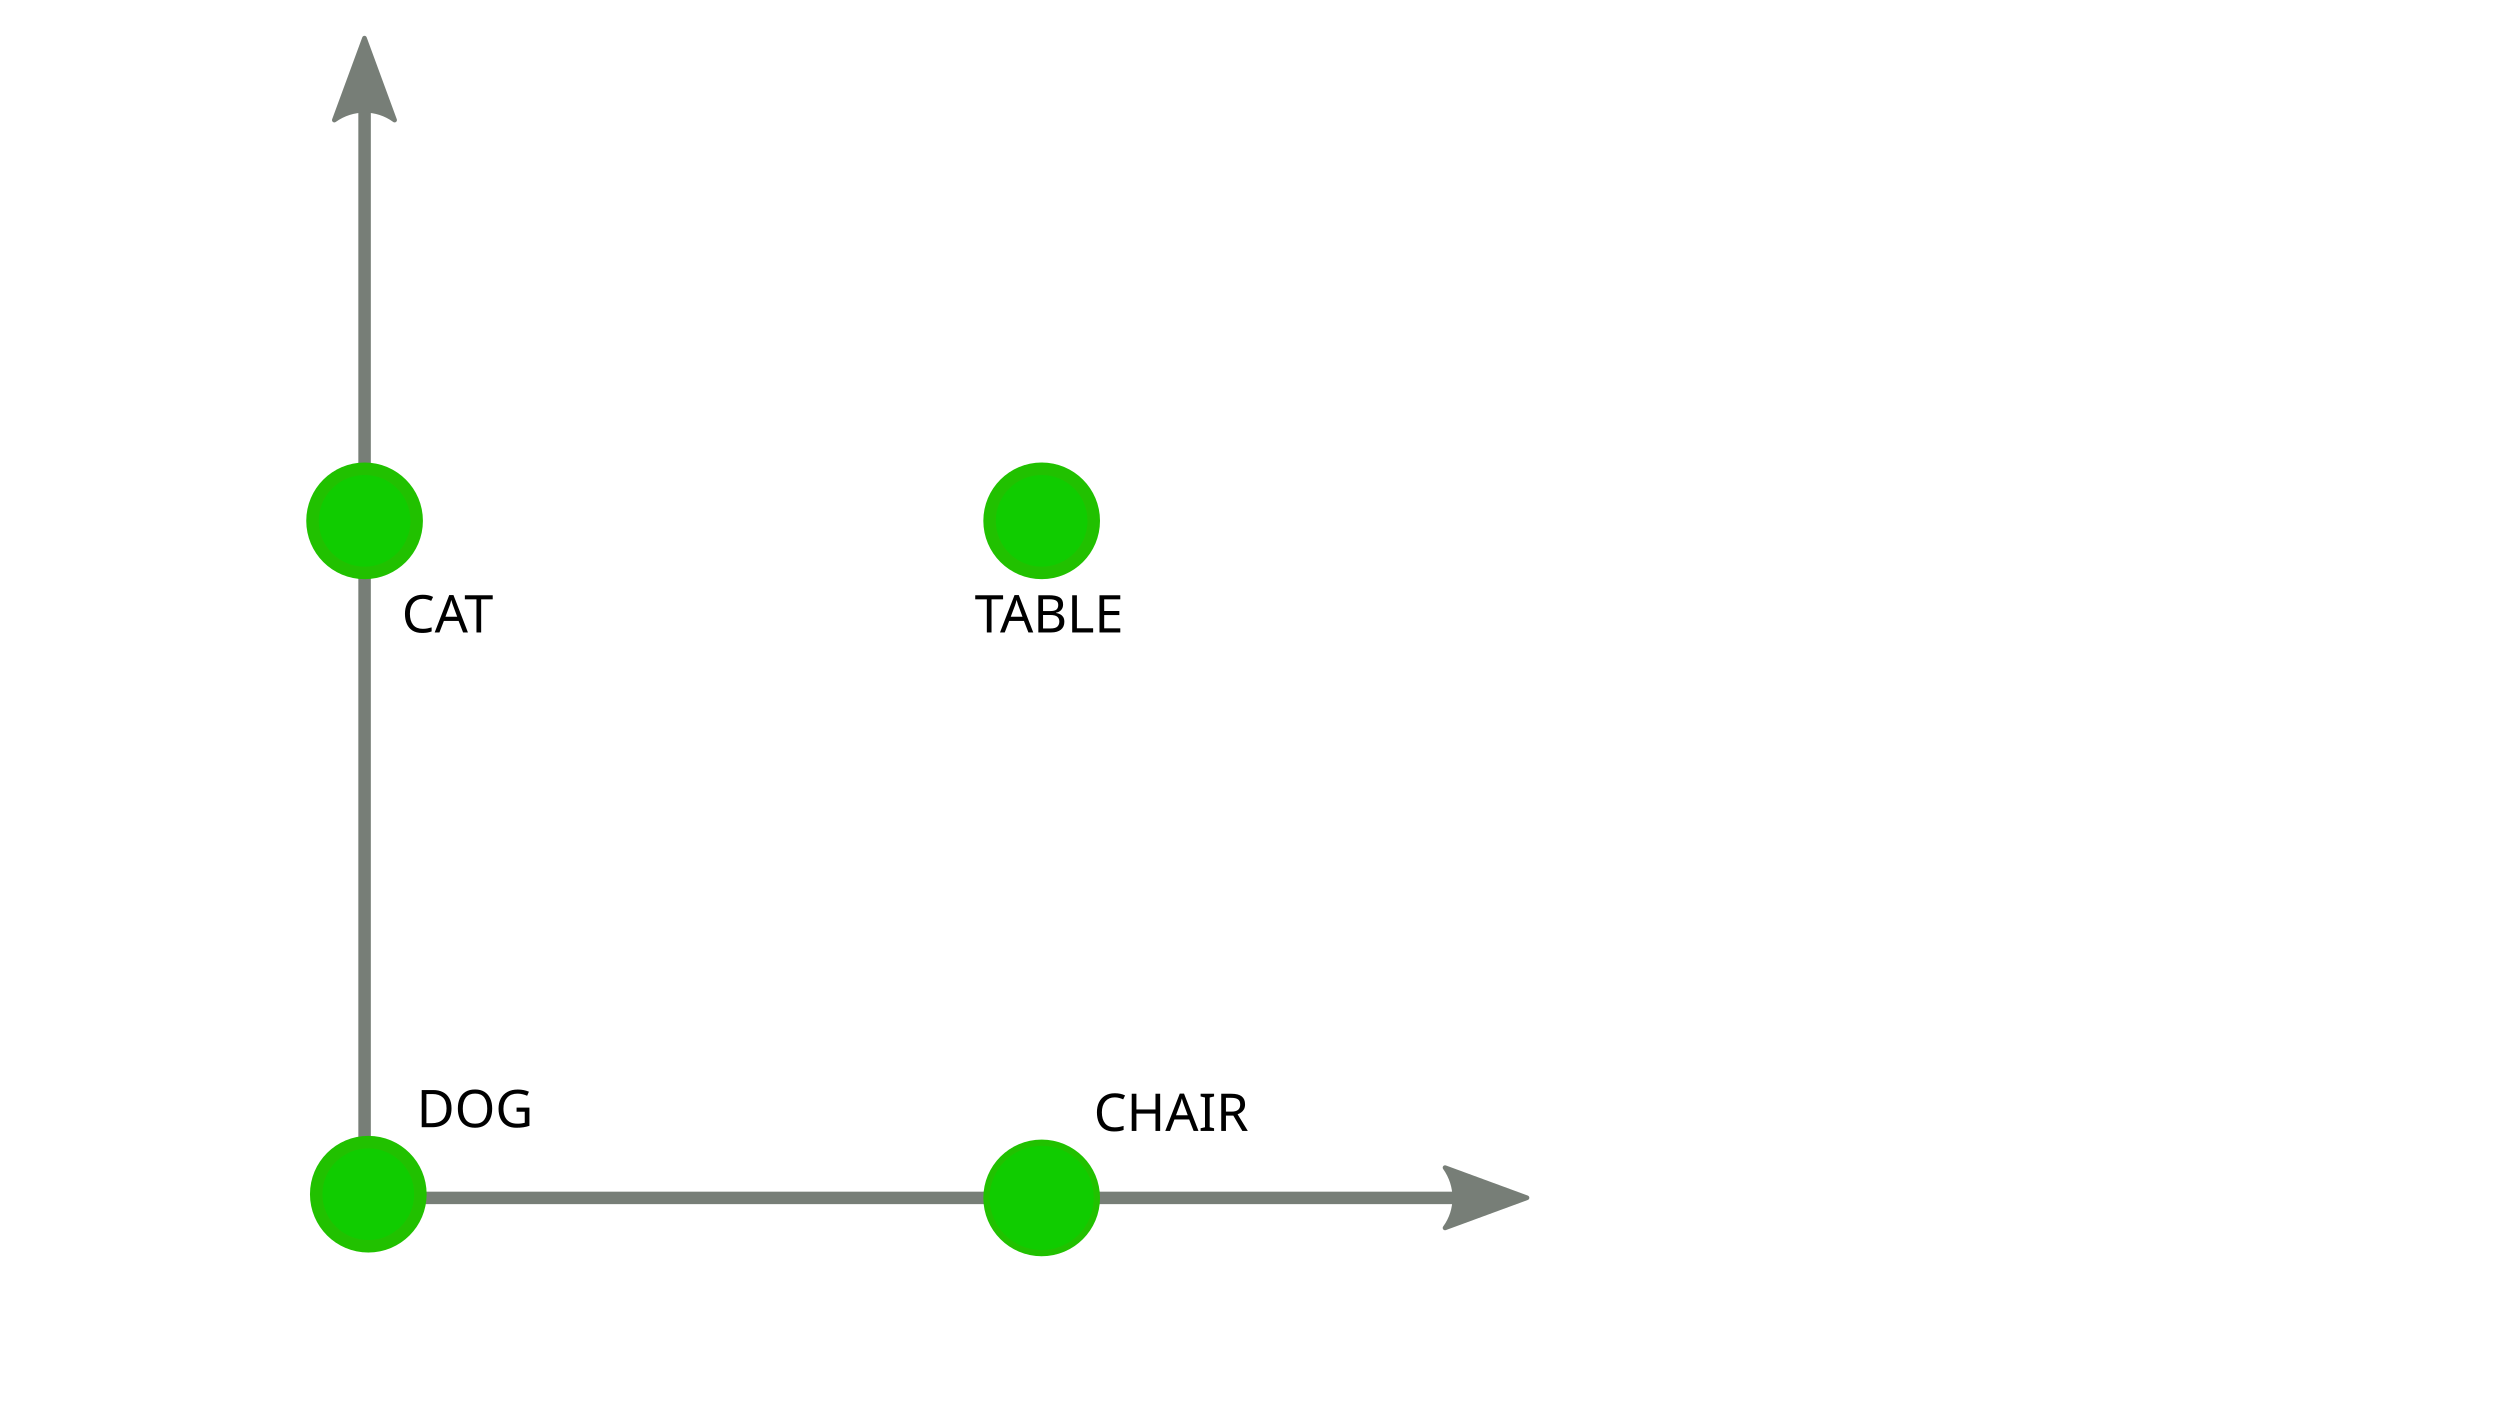
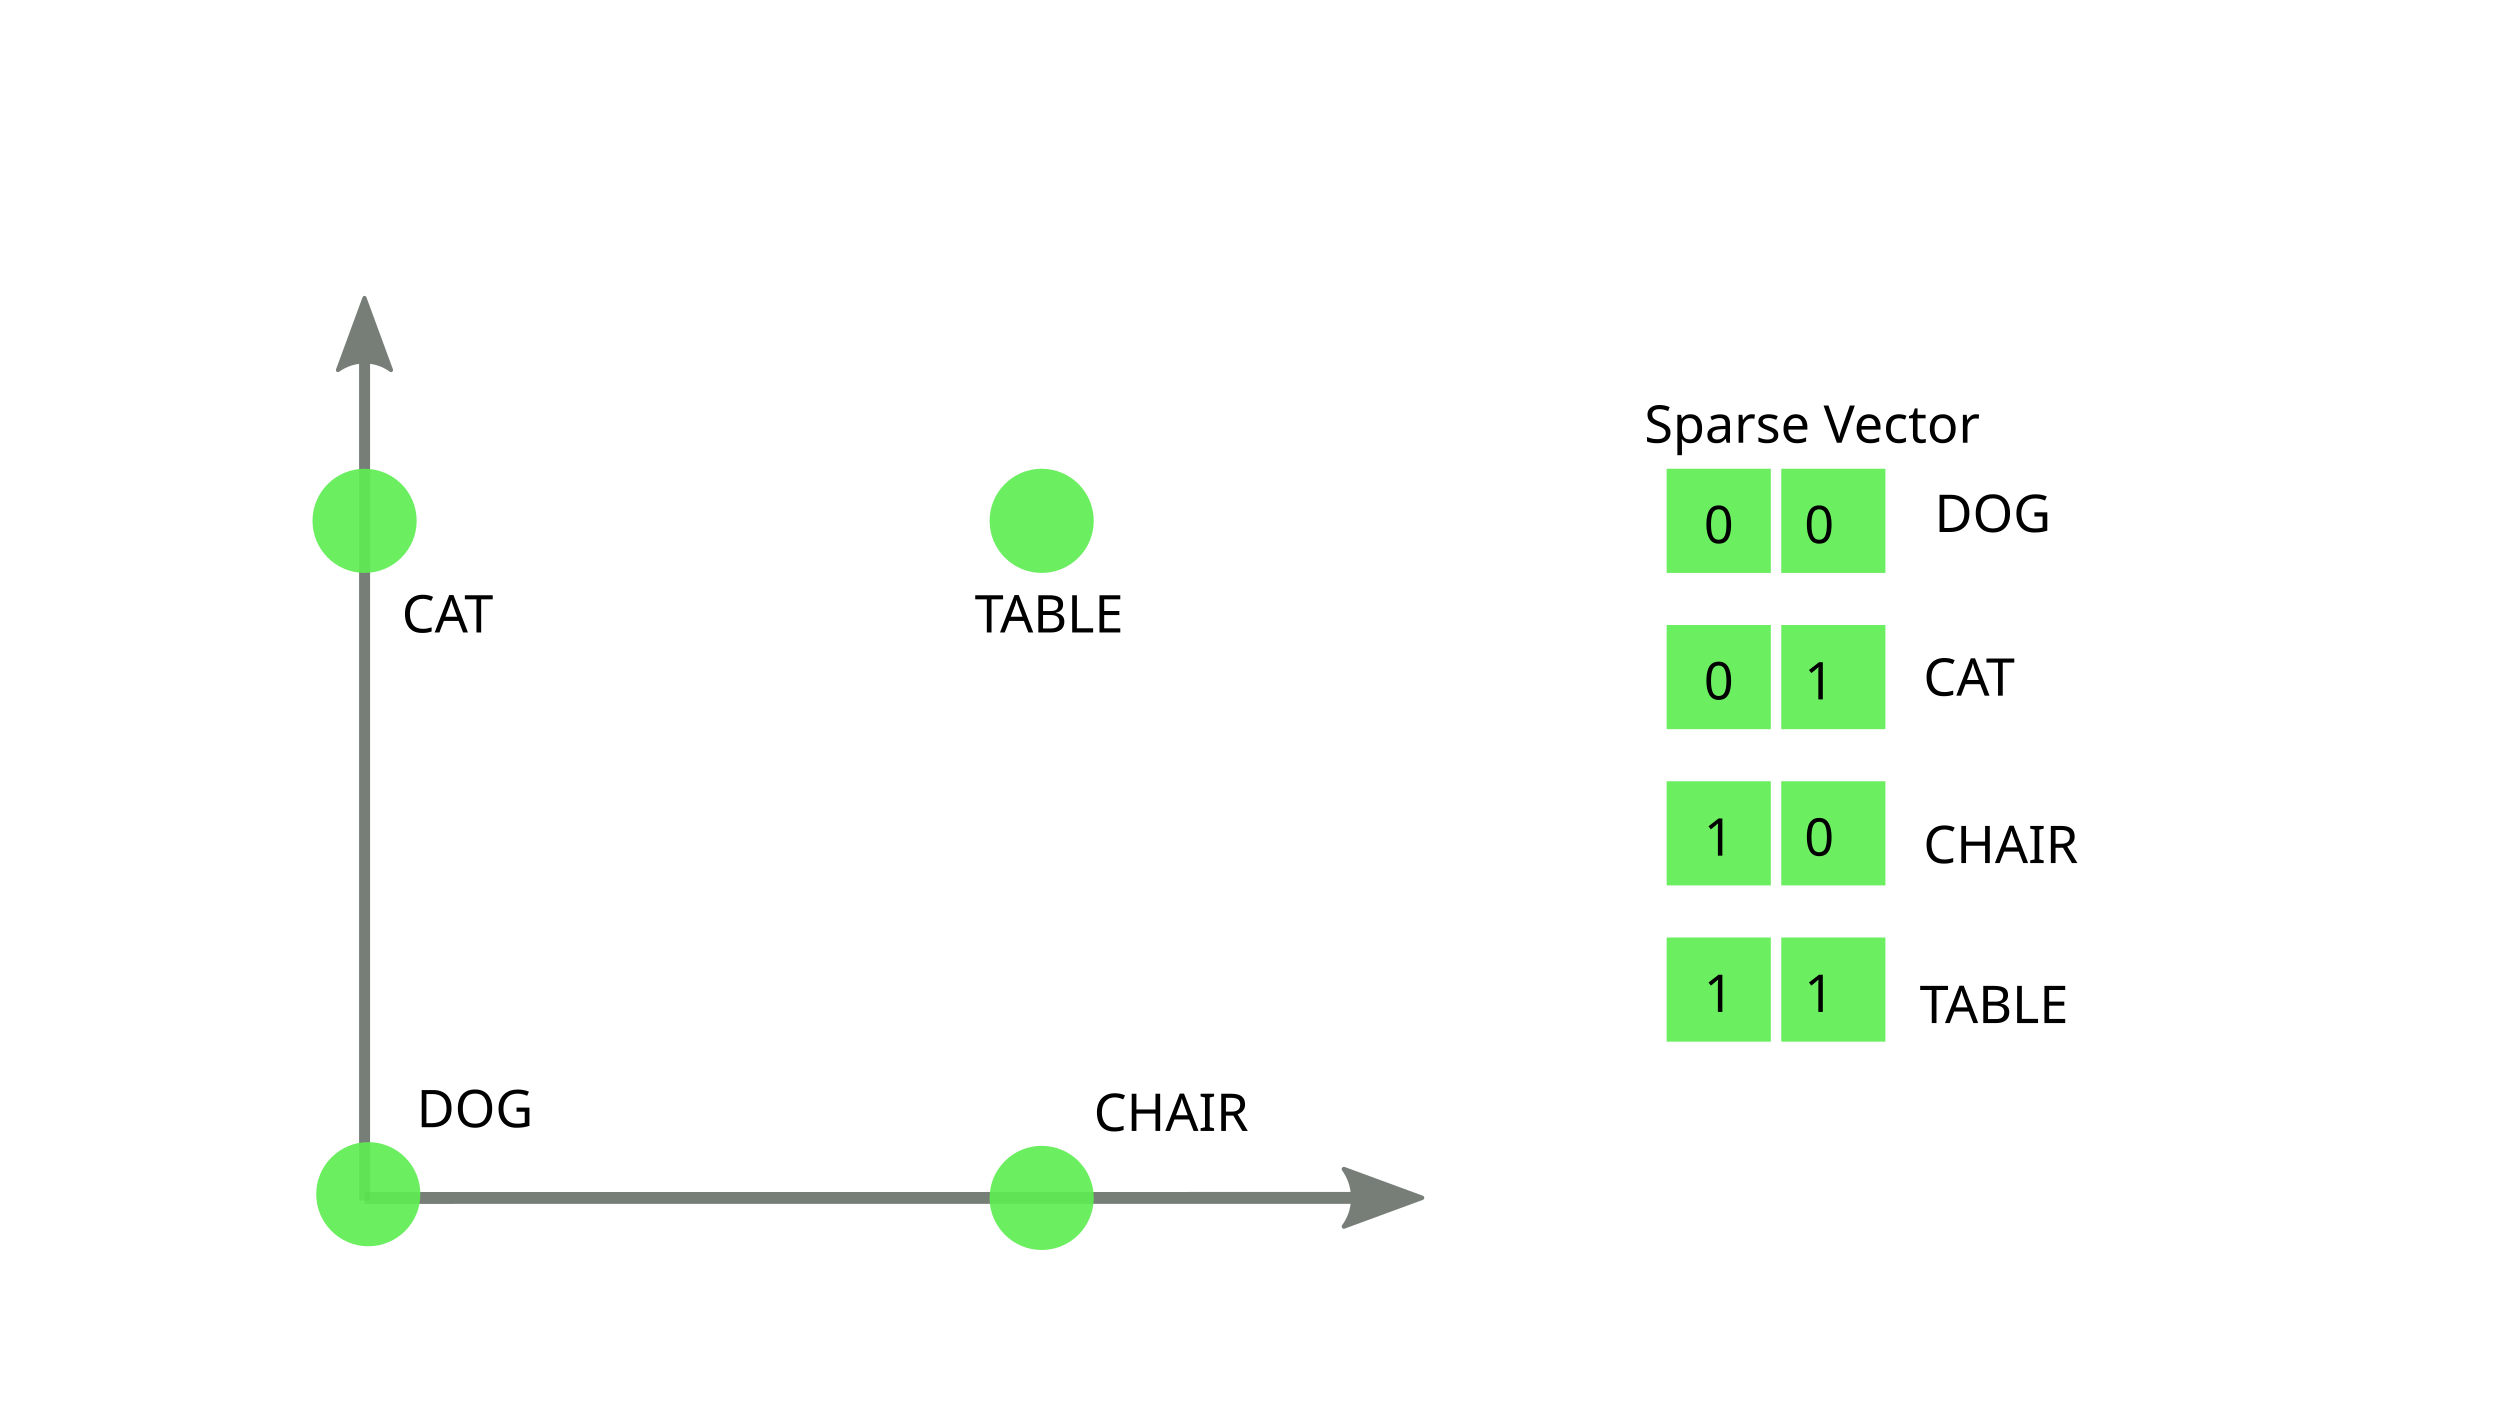
<svg xmlns="http://www.w3.org/2000/svg" width="1920px" height="1080px" viewBox="0 0 1920 1080" version="1.1" id="SVGRoot">
  <defs id="defs3713">
    <marker orient="auto" refY="0.0" refX="0.0" id="Arrow2Mstart" style="overflow:visible">
      <path id="path4932" style="fill-rule:evenodd;stroke-width:0.625;stroke-linejoin:round;stroke:#000e00;stroke-opacity:1;fill:#000e00;fill-opacity:1" d="M 8.719,4.034 L -2.207,0.016 L 8.719,-4.002 C 6.973,-1.63 6.983,1.616 8.719,4.034 z " transform="scale(0.6) translate(0,0)" />
    </marker>
    <marker orient="auto" refY="0.0" refX="0.0" id="Arrow2Lstart" style="overflow:visible">
      <path id="path4926" style="fill-rule:evenodd;stroke-width:0.625;stroke-linejoin:round;stroke:#000e00;stroke-opacity:1;fill:#000e00;fill-opacity:1" d="M 8.719,4.034 L -2.207,0.016 L 8.719,-4.002 C 6.973,-1.63 6.983,1.616 8.719,4.034 z " transform="scale(1.1) translate(1,0)" />
    </marker>
    <marker orient="auto" refY="0.0" refX="0.0" id="Arrow1Lstart" style="overflow:visible">
      <path id="path4908" d="M 0.0,0.0 L 5.0,-5.0 L -12.5,0.0 L 5.0,5.0 L 0.0,0.0 z " style="fill-rule:evenodd;stroke:#000e00;stroke-width:1pt;stroke-opacity:1;fill:#000e00;fill-opacity:1" transform="scale(0.8) translate(12.5,0)" />
    </marker>
    <marker orient="auto" refY="0.0" refX="0.0" id="Arrow1Lend" style="overflow:visible;">
      <path id="path4911" d="M 0.0,0.0 L 5.0,-5.0 L -12.5,0.0 L 5.0,5.0 L 0.0,0.0 z " style="fill-rule:evenodd;stroke:#000e00;stroke-width:1pt;stroke-opacity:1;fill:#000e00;fill-opacity:1" transform="scale(0.8) rotate(180) translate(12.5,0)" />
    </marker>
    <marker orient="auto" refY="0" refX="0" id="Arrow2Mstart-9" style="overflow:visible">
      <path id="path4932-4" style="fill:#000e00;fill-opacity:1;fill-rule:evenodd;stroke:#000e00;stroke-width:0.625;stroke-linejoin:round;stroke-opacity:1" d="M 8.719,4.034 -2.207,0.016 8.719,-4.002 c -1.745,2.372 -1.735,5.617 -6e-7,8.035 z" transform="scale(0.6)" />
    </marker>
  </defs>
  <g id="layer1">
-     <path style="opacity:0.534;fill:none;stroke:#000e00;stroke-width:9.6;stroke-linecap:butt;stroke-linejoin:miter;stroke-miterlimit:4;stroke-dasharray:none;stroke-opacity:1;marker-start:url(#Arrow2Mstart-9);paint-order:fill markers stroke" d="M 1160.011,919.979 280,920 Z" id="path3732-3-3" />
-     <path style="opacity:0.534;fill:none;stroke:#000e00;stroke-width:9.6;stroke-linecap:butt;stroke-linejoin:miter;stroke-miterlimit:4;stroke-dasharray:none;stroke-opacity:1;marker-start:url(#Arrow2Mstart);paint-order:markers fill stroke" d="M 280,42 V 922 Z" id="path3732-3" />
-     <circle style="opacity:1;fill:#10cc00;stroke:#21c100;stroke-width:9.6;stroke-miterlimit:4;stroke-dasharray:none;stroke-opacity:1" id="path4564" cx="280" cy="400" r="40" />
-     <circle style="opacity:1;fill:#10cc00;stroke:#21c100;stroke-width:9.6;stroke-miterlimit:4;stroke-dasharray:none;stroke-opacity:1" id="path4564-6" cx="800" cy="400" r="40" />
-     <circle style="opacity:1;fill:#10cc00;stroke:#21c100;stroke-width:9.6;stroke-miterlimit:4;stroke-dasharray:none;stroke-opacity:1;stroke-linecap:square;paint-order:markers stroke fill" id="path4564-6-7" cx="800" cy="920" r="40" />
-     <circle style="opacity:1;fill:#10cc00;stroke:#21c100;stroke-width:9.6;stroke-miterlimit:4;stroke-dasharray:none;stroke-opacity:1;paint-order:markers fill stroke" id="path4564-6-7-5" cx="282.857" cy="917.143" r="40" />
+     <path style="opacity:0.534;fill:none;stroke:#000e00;stroke-width:9.153;stroke-linecap:butt;stroke-linejoin:miter;stroke-miterlimit:4;stroke-dasharray:none;stroke-opacity:1;marker-start:url(#Arrow2Mstart-9);paint-order:fill markers stroke" d="m 1080,920 -800.011,0.021 z" id="path3732-3-3" />
+     <path style="opacity:0.534;fill:none;stroke:#000e00;stroke-width:8.451;stroke-linecap:butt;stroke-linejoin:miter;stroke-miterlimit:4;stroke-dasharray:none;stroke-opacity:1;marker-start:url(#Arrow2Mstart);paint-order:markers fill stroke" d="M 280,240 V 922 Z" id="path3732-3" />
+     <circle style="opacity:1;fill:#5fed53;stroke:#21c100;stroke-width:9.6;stroke-miterlimit:4;stroke-dasharray:none;stroke-opacity:0;fill-opacity:0.915" id="path4564" cx="280" cy="400" r="40" />
+     <circle style="opacity:1;fill:#5fed53;stroke:#21c100;stroke-width:9.6;stroke-miterlimit:4;stroke-dasharray:none;stroke-opacity:0;font-variant-east_asian:normal;vector-effect:none;fill-opacity:0.915;stroke-linecap:butt;stroke-linejoin:miter;stroke-dashoffset:0" id="path4564-6" cx="800" cy="400" r="40" />
+     <circle style="opacity:1;fill:#5fed53;stroke:#21c100;stroke-width:9.6;stroke-miterlimit:4;stroke-dasharray:none;stroke-opacity:0;stroke-linecap:butt;paint-order:markers fill stroke;font-variant-east_asian:normal;vector-effect:none;fill-opacity:0.915;stroke-linejoin:miter;stroke-dashoffset:0" id="path4564-6-7" cx="800" cy="920" r="40" />
+     <circle style="opacity:1;fill:#5fed53;stroke:#21c100;stroke-width:9.6;stroke-miterlimit:4;stroke-dasharray:none;stroke-opacity:0;paint-order:markers fill stroke;font-variant-east_asian:normal;vector-effect:none;fill-opacity:0.915;stroke-linecap:butt;stroke-linejoin:miter;stroke-dashoffset:0" id="path4564-6-7-5" cx="282.857" cy="917.143" r="40" />
    <text xml:space="preserve" style="font-style:normal;font-weight:normal;font-size:40px;line-height:1.25;font-family:sans-serif;letter-spacing:0px;word-spacing:0px;fill:#000000;fill-opacity:1;stroke:none" x="308.571" y="485.714" id="text4886">
      <tspan id="tspan4884" x="308.571" y="485.714" style="-inkscape-font-specification:'Ubuntu, Normal';font-family:Ubuntu;font-weight:normal;font-style:normal;font-stretch:normal;font-variant:normal;font-size:40px;text-anchor:start;text-align:start;writing-mode:lr;font-variant-ligatures:normal;font-variant-caps:normal;font-variant-numeric:normal;font-feature-settings:normal">CAT</tspan>
    </text>
    <text xml:space="preserve" style="font-style:normal;font-weight:normal;font-size:40px;line-height:1.25;font-family:sans-serif;letter-spacing:0px;word-spacing:0px;fill:#000000;fill-opacity:1;stroke:none" x="320" y="865.714" id="text4890">
      <tspan id="tspan4888" x="320" y="865.714" style="-inkscape-font-specification:'Ubuntu, Normal';font-family:Ubuntu;font-weight:normal;font-style:normal;font-stretch:normal;font-variant:normal;font-size:40px;text-anchor:start;text-align:start;writing-mode:lr;font-variant-ligatures:normal;font-variant-caps:normal;font-variant-numeric:normal;font-feature-settings:normal">DOG</tspan>
    </text>
    <text xml:space="preserve" style="font-style:normal;font-weight:normal;font-size:40px;line-height:1.25;font-family:sans-serif;letter-spacing:0px;word-spacing:0px;fill:#000000;fill-opacity:1;stroke:none" x="840" y="868.571" id="text4894">
      <tspan id="tspan4892" x="840" y="868.571" style="-inkscape-font-specification:'Ubuntu, Normal';font-family:Ubuntu;font-weight:normal;font-style:normal;font-stretch:normal;font-variant:normal;font-size:40px;text-anchor:start;text-align:start;writing-mode:lr;font-variant-ligatures:normal;font-variant-caps:normal;font-variant-numeric:normal;font-feature-settings:normal">CHAIR</tspan>
    </text>
    <text xml:space="preserve" style="font-style:normal;font-weight:normal;font-size:40px;line-height:1.25;font-family:sans-serif;letter-spacing:0px;word-spacing:0px;fill:#000000;fill-opacity:1;stroke:none" x="748.571" y="485.714" id="text4898">
      <tspan id="tspan4896" x="748.571" y="485.714" style="-inkscape-font-specification:'Ubuntu, Normal';font-family:Ubuntu;font-weight:normal;font-style:normal;font-stretch:normal;font-variant:normal;font-size:40px;text-anchor:start;text-align:start;writing-mode:lr;font-variant-ligatures:normal;font-variant-caps:normal;font-variant-numeric:normal;font-feature-settings:normal">TABLE</tspan>
    </text>
    <flowRoot xml:space="preserve" id="flowRoot4900" style="fill:black;fill-opacity:1;stroke:none;font-family:sans-serif;font-style:normal;font-weight:normal;font-size:40px;line-height:1.25;letter-spacing:0px;word-spacing:0px">
      <flowRegion id="flowRegion4902">
        <rect id="rect4904" width="40" height="80" x="840" y="240" />
      </flowRegion>
      <flowPara id="flowPara4906" />
    </flowRoot>
+     <rect style="opacity:1;vector-effect:none;fill:#5fed53;fill-opacity:0.915;stroke:#21c100;stroke-width:9.6;stroke-linecap:butt;stroke-linejoin:miter;stroke-miterlimit:4;stroke-dasharray:none;stroke-dashoffset:0;stroke-opacity:0;paint-order:markers fill stroke" id="rect913" width="80" height="80" x="1280" y="360" />
+     <rect style="opacity:1;vector-effect:none;fill:#5fed53;fill-opacity:0.915;stroke:#21c100;stroke-width:9.6;stroke-linecap:butt;stroke-linejoin:miter;stroke-miterlimit:4;stroke-dasharray:none;stroke-dashoffset:0;stroke-opacity:0;paint-order:markers fill stroke" id="rect950" width="80" height="80" x="1368" y="360" />
+     <text xml:space="preserve" style="font-style:normal;font-weight:normal;font-size:40px;line-height:1.25;font-family:sans-serif;letter-spacing:0px;word-spacing:0px;fill:#000000;fill-opacity:1;stroke:none" x="1308.571" y="417.143" id="text954">
+       <tspan id="tspan952" x="1308.571" y="417.143">0</tspan>
+     </text>
+     <text xml:space="preserve" style="font-style:normal;font-weight:normal;font-size:40px;line-height:1.25;font-family:sans-serif;letter-spacing:0px;word-spacing:0px;fill:#000000;fill-opacity:1;stroke:none" x="1385.714" y="417.143" id="text958">
+       <tspan id="tspan956" x="1385.714" y="417.143">0</tspan>
+     </text>
+     <rect style="opacity:1;vector-effect:none;fill:#5fed53;fill-opacity:0.915;stroke:#21c100;stroke-width:9.6;stroke-linecap:butt;stroke-linejoin:miter;stroke-miterlimit:4;stroke-dasharray:none;stroke-dashoffset:0;stroke-opacity:0;paint-order:markers fill stroke" id="rect913-5" width="80" height="80" x="1280" y="480" />
+     <rect style="opacity:1;vector-effect:none;fill:#5fed53;fill-opacity:0.915;stroke:#21c100;stroke-width:9.6;stroke-linecap:butt;stroke-linejoin:miter;stroke-miterlimit:4;stroke-dasharray:none;stroke-dashoffset:0;stroke-opacity:0;paint-order:markers fill stroke" id="rect950-6" width="80" height="80" x="1368" y="480" />
+     <text xml:space="preserve" style="font-style:normal;font-weight:normal;font-size:40px;line-height:1.25;font-family:sans-serif;letter-spacing:0px;word-spacing:0px;fill:#000000;fill-opacity:1;stroke:none" x="1308.571" y="537.143" id="text954-2">
+       <tspan id="tspan952-9" x="1308.571" y="537.143">0</tspan>
+     </text>
+     <text xml:space="preserve" style="font-style:normal;font-weight:normal;font-size:40px;line-height:1.25;font-family:sans-serif;letter-spacing:0px;word-spacing:0px;fill:#000000;fill-opacity:1;stroke:none" x="1385.714" y="537.143" id="text958-1">
+       <tspan id="tspan956-2" x="1385.714" y="537.143">1</tspan>
+     </text>
+     <rect style="opacity:1;vector-effect:none;fill:#5fed53;fill-opacity:0.915;stroke:#21c100;stroke-width:9.6;stroke-linecap:butt;stroke-linejoin:miter;stroke-miterlimit:4;stroke-dasharray:none;stroke-dashoffset:0;stroke-opacity:0;paint-order:markers fill stroke" id="rect913-5-7" width="80" height="80" x="1280" y="600" />
+     <rect style="opacity:1;vector-effect:none;fill:#5fed53;fill-opacity:0.915;stroke:#21c100;stroke-width:9.6;stroke-linecap:butt;stroke-linejoin:miter;stroke-miterlimit:4;stroke-dasharray:none;stroke-dashoffset:0;stroke-opacity:0;paint-order:markers fill stroke" id="rect950-6-0" width="80" height="80" x="1368" y="600" />
+     <text xml:space="preserve" style="font-style:normal;font-weight:normal;font-size:40px;line-height:1.25;font-family:sans-serif;letter-spacing:0px;word-spacing:0px;fill:#000000;fill-opacity:1;stroke:none" x="1308.571" y="657.143" id="text954-2-9">
+       <tspan id="tspan952-9-3" x="1308.571" y="657.143">1</tspan>
+     </text>
+     <text xml:space="preserve" style="font-style:normal;font-weight:normal;font-size:40px;line-height:1.25;font-family:sans-serif;letter-spacing:0px;word-spacing:0px;fill:#000000;fill-opacity:1;stroke:none" x="1385.714" y="657.143" id="text958-1-6">
+       <tspan id="tspan956-2-0" x="1385.714" y="657.143">0</tspan>
+     </text>
+     <rect style="opacity:1;vector-effect:none;fill:#5fed53;fill-opacity:0.915;stroke:#21c100;stroke-width:9.6;stroke-linecap:butt;stroke-linejoin:miter;stroke-miterlimit:4;stroke-dasharray:none;stroke-dashoffset:0;stroke-opacity:0;paint-order:markers fill stroke" id="rect913-5-7-6" width="80" height="80" x="1280" y="720" />
+     <rect style="opacity:1;vector-effect:none;fill:#5fed53;fill-opacity:0.915;stroke:#21c100;stroke-width:9.6;stroke-linecap:butt;stroke-linejoin:miter;stroke-miterlimit:4;stroke-dasharray:none;stroke-dashoffset:0;stroke-opacity:0;paint-order:markers fill stroke" id="rect950-6-0-2" width="80" height="80" x="1368" y="720" />
+     <text xml:space="preserve" style="font-style:normal;font-weight:normal;font-size:40px;line-height:1.25;font-family:sans-serif;letter-spacing:0px;word-spacing:0px;fill:#000000;fill-opacity:1;stroke:none" x="1308.571" y="777.143" id="text954-2-9-6">
+       <tspan id="tspan952-9-3-1" x="1308.571" y="777.143">1</tspan>
+     </text>
+     <text xml:space="preserve" style="font-style:normal;font-weight:normal;font-size:40px;line-height:1.25;font-family:sans-serif;letter-spacing:0px;word-spacing:0px;fill:#000000;fill-opacity:1;stroke:none" x="1385.714" y="777.143" id="text958-1-6-8">
+       <tspan id="tspan956-2-0-7" x="1385.714" y="777.143">1</tspan>
+     </text>
+     <text xml:space="preserve" style="font-style:normal;font-weight:normal;font-size:40px;line-height:1.25;font-family:sans-serif;letter-spacing:0px;word-spacing:0px;fill:#000000;fill-opacity:1;stroke:none" x="1485.714" y="408.571" id="text4890-9">
+       <tspan id="tspan4888-2" x="1485.714" y="408.571" style="font-style:normal;font-variant:normal;font-weight:normal;font-stretch:normal;font-size:40px;font-family:Ubuntu;-inkscape-font-specification:'Ubuntu, Normal';font-variant-ligatures:normal;font-variant-caps:normal;font-variant-numeric:normal;font-feature-settings:normal;text-align:start;writing-mode:lr-tb;text-anchor:start">DOG</tspan>
+     </text>
+     <text xml:space="preserve" style="font-style:normal;font-weight:normal;font-size:40px;line-height:1.25;font-family:sans-serif;letter-spacing:0px;word-spacing:0px;fill:#000000;fill-opacity:1;stroke:none" x="1477.143" y="534.286" id="text4886-0">
+       <tspan id="tspan4884-2" x="1477.143" y="534.286" style="font-style:normal;font-variant:normal;font-weight:normal;font-stretch:normal;font-size:40px;font-family:Ubuntu;-inkscape-font-specification:'Ubuntu, Normal';font-variant-ligatures:normal;font-variant-caps:normal;font-variant-numeric:normal;font-feature-settings:normal;text-align:start;writing-mode:lr-tb;text-anchor:start">CAT</tspan>
+     </text>
+     <text xml:space="preserve" style="font-style:normal;font-weight:normal;font-size:40px;line-height:1.25;font-family:sans-serif;letter-spacing:0px;word-spacing:0px;fill:#000000;fill-opacity:1;stroke:none" x="1477.143" y="662.857" id="text4894-5">
+       <tspan id="tspan4892-9" x="1477.143" y="662.857" style="font-style:normal;font-variant:normal;font-weight:normal;font-stretch:normal;font-size:40px;font-family:Ubuntu;-inkscape-font-specification:'Ubuntu, Normal';font-variant-ligatures:normal;font-variant-caps:normal;font-variant-numeric:normal;font-feature-settings:normal;text-align:start;writing-mode:lr-tb;text-anchor:start">CHAIR</tspan>
+     </text>
+     <text xml:space="preserve" style="font-style:normal;font-weight:normal;font-size:40px;line-height:1.25;font-family:sans-serif;letter-spacing:0px;word-spacing:0px;fill:#000000;fill-opacity:1;stroke:none" x="1474.286" y="785.714" id="text4898-2">
+       <tspan id="tspan4896-2" x="1474.286" y="785.714" style="font-style:normal;font-variant:normal;font-weight:normal;font-stretch:normal;font-size:40px;font-family:Ubuntu;-inkscape-font-specification:'Ubuntu, Normal';font-variant-ligatures:normal;font-variant-caps:normal;font-variant-numeric:normal;font-feature-settings:normal;text-align:start;writing-mode:lr-tb;text-anchor:start">TABLE</tspan>
+     </text>
+     <text xml:space="preserve" style="font-style:normal;font-weight:normal;font-size:40px;line-height:1.25;font-family:sans-serif;letter-spacing:0px;word-spacing:0px;fill:#000000;fill-opacity:1;stroke:none" x="1262.857" y="340" id="text1142">
+       <tspan id="tspan1140" x="1262.857" y="340">Sparse Vector</tspan>
+     </text>
  </g>
</svg>
